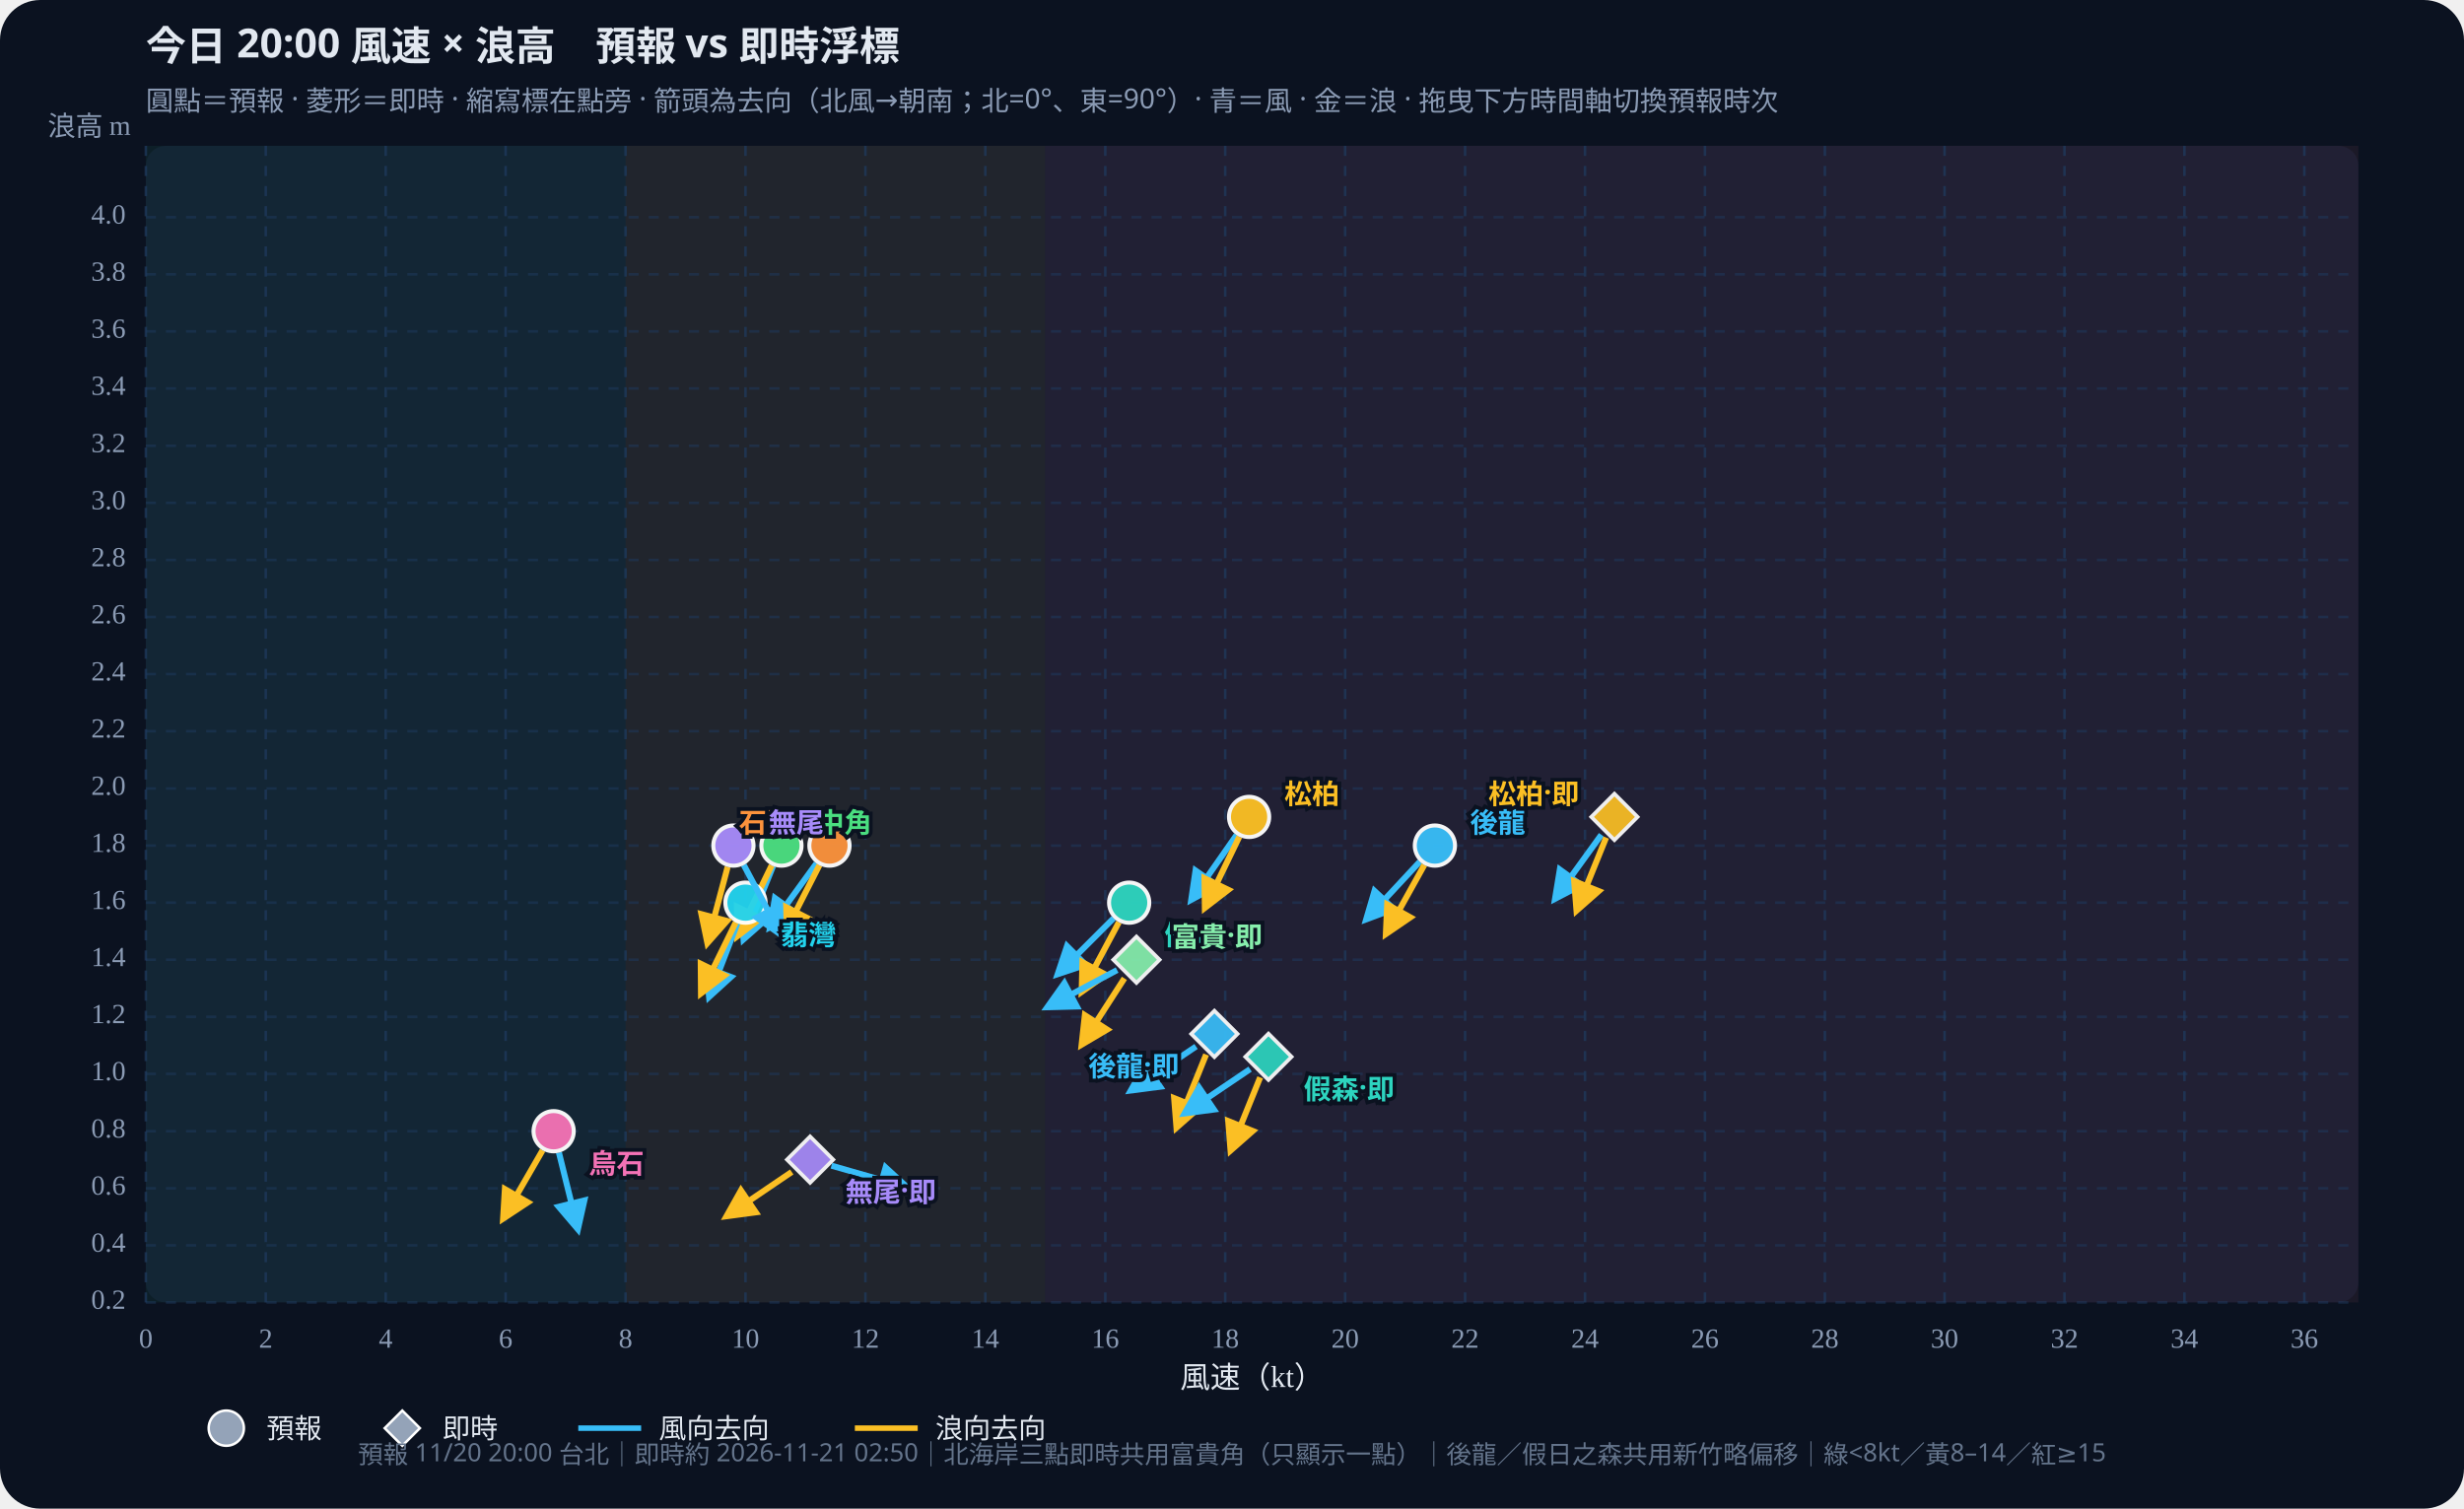
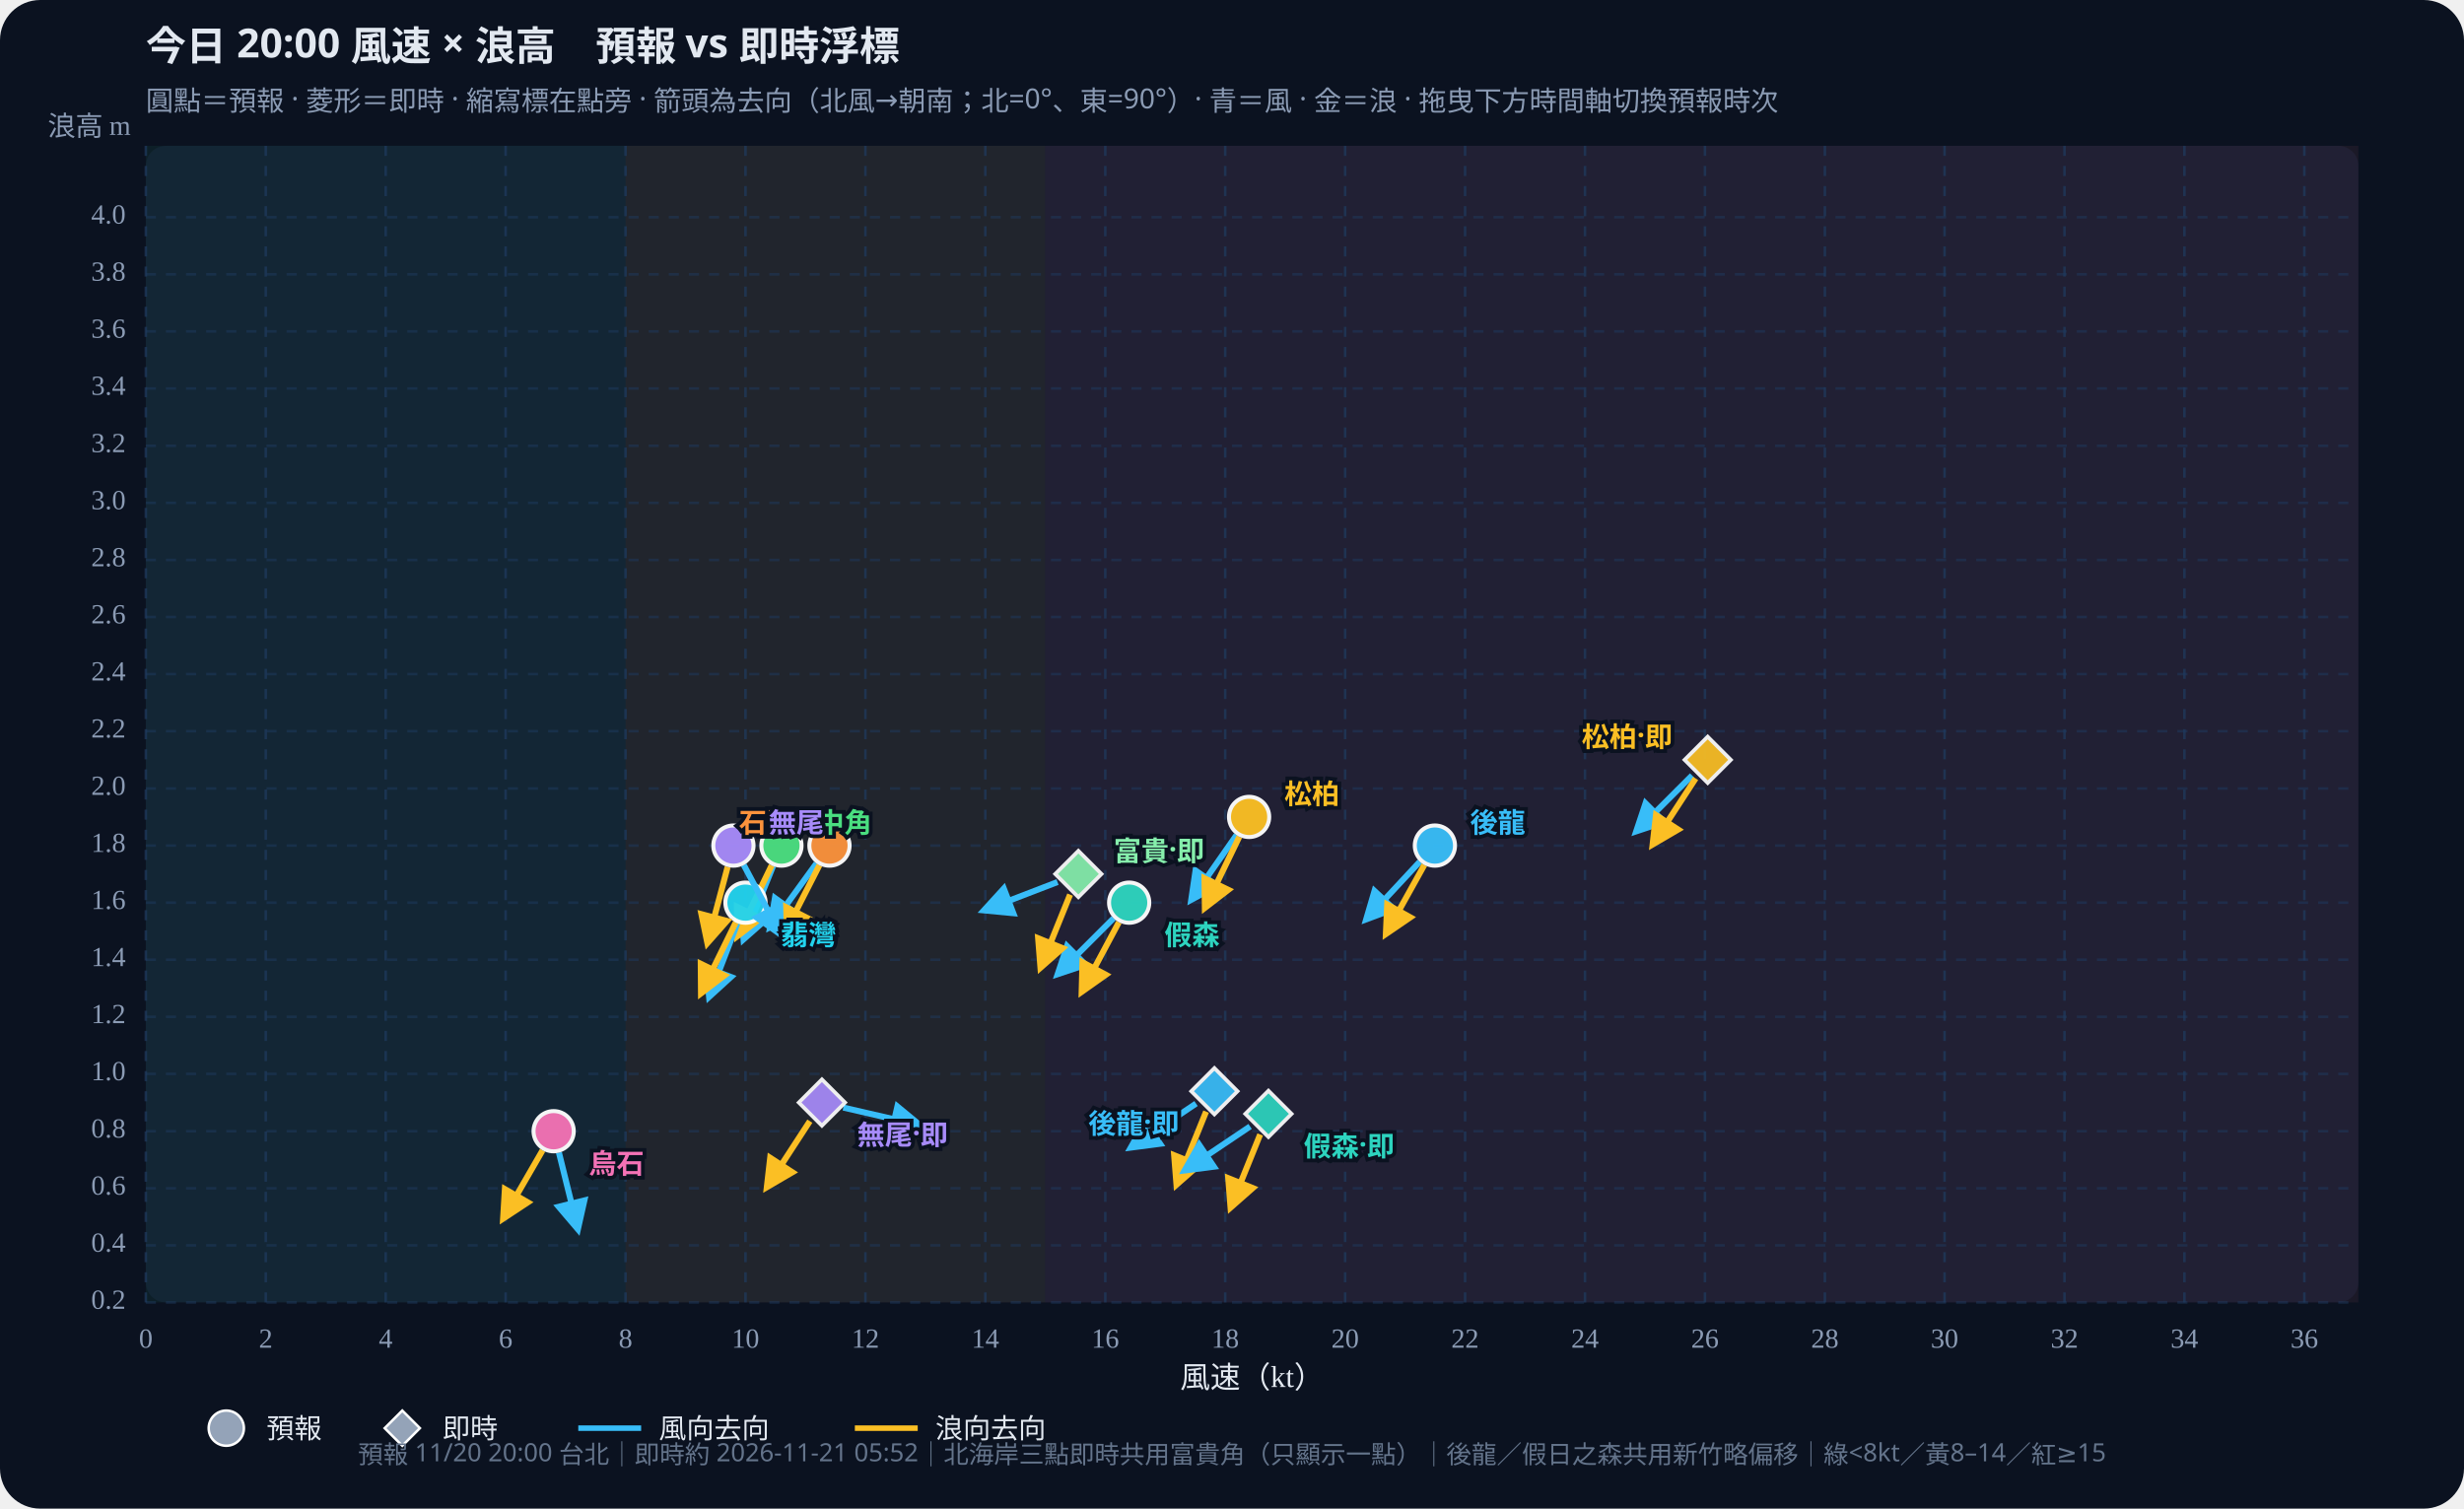
<svg xmlns="http://www.w3.org/2000/svg" id="wws-svg" viewBox="0 0 980 600" role="img" aria-label="風速與浪高散佈圖，可拖曳時間軸切換預報時次" style="width:100%;height:auto;display:block">
  <rect width="980" height="600" fill="#0b1220" rx="16" />
  <rect x="58" y="58" width="880" height="460" fill="#111a2e" rx="8" />
  <rect x="58.0" y="58" width="190.8" height="460" fill="#34d399" opacity="0.07" />
  <rect x="248.8" y="58" width="166.9" height="460" fill="#fbbf24" opacity="0.07" />
  <rect x="415.7" y="58" width="522.3" height="460" fill="#fb7185" opacity="0.07" />
  <defs>
    <marker id="arrow-38bdf8" viewBox="0 0 10 10" refX="8" refY="5" markerWidth="6" markerHeight="6" orient="auto-start-reverse">
      <path d="M0,0 L10,5 L0,10 z" fill="#38bdf8" />
    </marker>
    <marker id="arrow-fbbf24" viewBox="0 0 10 10" refX="8" refY="5" markerWidth="6" markerHeight="6" orient="auto-start-reverse">
      <path d="M0,0 L10,5 L0,10 z" fill="#fbbf24" />
    </marker>
  </defs>
  <text id="wws-title" x="58" y="24" fill="#e2e8f0" font-size="16" font-weight="700" font-family="Noto Sans TC,system-ui,sans-serif">今日 20:00 風速 × 浪高　預報 vs 即時浮標</text>
  <text x="58" y="44" fill="#8b9bb4" font-size="11" font-family="Noto Sans TC,system-ui,sans-serif">圓點＝預報 · 菱形＝即時 · 縮寫標在點旁 · 箭頭為去向（北風→朝南；北=0°、東=90°）· 青＝風 · 金＝浪 · 拖曳下方時間軸切換預報時次</text>
  <line x1="58.0" y1="58" x2="58.0" y2="518" stroke="#1e3a5f" stroke-dasharray="4 4" opacity="0.7" />
  <text x="58.0" y="536" text-anchor="middle" fill="#8b9bb4" font-size="11">0</text>
  <line x1="105.7" y1="58" x2="105.7" y2="518" stroke="#1e3a5f" stroke-dasharray="4 4" opacity="0.7" />
  <text x="105.7" y="536" text-anchor="middle" fill="#8b9bb4" font-size="11">2</text>
  <line x1="153.4" y1="58" x2="153.4" y2="518" stroke="#1e3a5f" stroke-dasharray="4 4" opacity="0.7" />
  <text x="153.4" y="536" text-anchor="middle" fill="#8b9bb4" font-size="11">4</text>
  <line x1="201.1" y1="58" x2="201.1" y2="518" stroke="#1e3a5f" stroke-dasharray="4 4" opacity="0.7" />
  <text x="201.1" y="536" text-anchor="middle" fill="#8b9bb4" font-size="11">6</text>
  <line x1="248.8" y1="58" x2="248.8" y2="518" stroke="#1e3a5f" stroke-dasharray="4 4" opacity="0.7" />
  <text x="248.8" y="536" text-anchor="middle" fill="#8b9bb4" font-size="11">8</text>
  <line x1="296.5" y1="58" x2="296.5" y2="518" stroke="#1e3a5f" stroke-dasharray="4 4" opacity="0.7" />
  <text x="296.5" y="536" text-anchor="middle" fill="#8b9bb4" font-size="11">10</text>
  <line x1="344.2" y1="58" x2="344.2" y2="518" stroke="#1e3a5f" stroke-dasharray="4 4" opacity="0.7" />
  <text x="344.2" y="536" text-anchor="middle" fill="#8b9bb4" font-size="11">12</text>
  <line x1="391.9" y1="58" x2="391.9" y2="518" stroke="#1e3a5f" stroke-dasharray="4 4" opacity="0.7" />
  <text x="391.9" y="536" text-anchor="middle" fill="#8b9bb4" font-size="11">14</text>
  <line x1="439.6" y1="58" x2="439.6" y2="518" stroke="#1e3a5f" stroke-dasharray="4 4" opacity="0.7" />
  <text x="439.6" y="536" text-anchor="middle" fill="#8b9bb4" font-size="11">16</text>
  <line x1="487.3" y1="58" x2="487.3" y2="518" stroke="#1e3a5f" stroke-dasharray="4 4" opacity="0.7" />
  <text x="487.3" y="536" text-anchor="middle" fill="#8b9bb4" font-size="11">18</text>
  <line x1="535.0" y1="58" x2="535.0" y2="518" stroke="#1e3a5f" stroke-dasharray="4 4" opacity="0.7" />
  <text x="535.0" y="536" text-anchor="middle" fill="#8b9bb4" font-size="11">20</text>
  <line x1="582.7" y1="58" x2="582.7" y2="518" stroke="#1e3a5f" stroke-dasharray="4 4" opacity="0.7" />
  <text x="582.7" y="536" text-anchor="middle" fill="#8b9bb4" font-size="11">22</text>
  <line x1="630.4" y1="58" x2="630.4" y2="518" stroke="#1e3a5f" stroke-dasharray="4 4" opacity="0.7" />
  <text x="630.4" y="536" text-anchor="middle" fill="#8b9bb4" font-size="11">24</text>
  <line x1="678.1" y1="58" x2="678.1" y2="518" stroke="#1e3a5f" stroke-dasharray="4 4" opacity="0.7" />
  <text x="678.1" y="536" text-anchor="middle" fill="#8b9bb4" font-size="11">26</text>
  <line x1="725.8" y1="58" x2="725.8" y2="518" stroke="#1e3a5f" stroke-dasharray="4 4" opacity="0.7" />
  <text x="725.8" y="536" text-anchor="middle" fill="#8b9bb4" font-size="11">28</text>
  <line x1="773.4" y1="58" x2="773.4" y2="518" stroke="#1e3a5f" stroke-dasharray="4 4" opacity="0.7" />
  <text x="773.4" y="536" text-anchor="middle" fill="#8b9bb4" font-size="11">30</text>
  <line x1="821.1" y1="58" x2="821.1" y2="518" stroke="#1e3a5f" stroke-dasharray="4 4" opacity="0.7" />
  <text x="821.1" y="536" text-anchor="middle" fill="#8b9bb4" font-size="11">32</text>
  <line x1="868.8" y1="58" x2="868.8" y2="518" stroke="#1e3a5f" stroke-dasharray="4 4" opacity="0.7" />
  <text x="868.8" y="536" text-anchor="middle" fill="#8b9bb4" font-size="11">34</text>
  <line x1="916.5" y1="58" x2="916.5" y2="518" stroke="#1e3a5f" stroke-dasharray="4 4" opacity="0.7" />
  <text x="916.5" y="536" text-anchor="middle" fill="#8b9bb4" font-size="11">36</text>
  <line x1="58" y1="518.0" x2="938" y2="518.0" stroke="#1e3a5f" stroke-dasharray="4 4" opacity="0.5" />
  <text x="50" y="518.0" text-anchor="end" dominant-baseline="middle" fill="#8b9bb4" font-size="11">0.2</text>
  <line x1="58" y1="495.3" x2="938" y2="495.3" stroke="#1e3a5f" stroke-dasharray="4 4" opacity="0.5" />
  <text x="50" y="495.3" text-anchor="end" dominant-baseline="middle" fill="#8b9bb4" font-size="11">0.4</text>
  <line x1="58" y1="472.6" x2="938" y2="472.6" stroke="#1e3a5f" stroke-dasharray="4 4" opacity="0.5" />
  <text x="50" y="472.6" text-anchor="end" dominant-baseline="middle" fill="#8b9bb4" font-size="11">0.6</text>
  <line x1="58" y1="449.9" x2="938" y2="449.9" stroke="#1e3a5f" stroke-dasharray="4 4" opacity="0.5" />
  <text x="50" y="449.9" text-anchor="end" dominant-baseline="middle" fill="#8b9bb4" font-size="11">0.8</text>
  <line x1="58" y1="427.1" x2="938" y2="427.1" stroke="#1e3a5f" stroke-dasharray="4 4" opacity="0.5" />
  <text x="50" y="427.1" text-anchor="end" dominant-baseline="middle" fill="#8b9bb4" font-size="11">1.0</text>
  <line x1="58" y1="404.4" x2="938" y2="404.4" stroke="#1e3a5f" stroke-dasharray="4 4" opacity="0.5" />
  <text x="50" y="404.4" text-anchor="end" dominant-baseline="middle" fill="#8b9bb4" font-size="11">1.2</text>
  <line x1="58" y1="381.7" x2="938" y2="381.7" stroke="#1e3a5f" stroke-dasharray="4 4" opacity="0.5" />
  <text x="50" y="381.7" text-anchor="end" dominant-baseline="middle" fill="#8b9bb4" font-size="11">1.4</text>
  <line x1="58" y1="359.0" x2="938" y2="359.0" stroke="#1e3a5f" stroke-dasharray="4 4" opacity="0.5" />
  <text x="50" y="359.0" text-anchor="end" dominant-baseline="middle" fill="#8b9bb4" font-size="11">1.6</text>
  <line x1="58" y1="336.3" x2="938" y2="336.3" stroke="#1e3a5f" stroke-dasharray="4 4" opacity="0.5" />
  <text x="50" y="336.3" text-anchor="end" dominant-baseline="middle" fill="#8b9bb4" font-size="11">1.8</text>
  <line x1="58" y1="313.6" x2="938" y2="313.6" stroke="#1e3a5f" stroke-dasharray="4 4" opacity="0.5" />
  <text x="50" y="313.6" text-anchor="end" dominant-baseline="middle" fill="#8b9bb4" font-size="11">2.0</text>
  <line x1="58" y1="290.8" x2="938" y2="290.8" stroke="#1e3a5f" stroke-dasharray="4 4" opacity="0.5" />
  <text x="50" y="290.8" text-anchor="end" dominant-baseline="middle" fill="#8b9bb4" font-size="11">2.2</text>
  <line x1="58" y1="268.1" x2="938" y2="268.1" stroke="#1e3a5f" stroke-dasharray="4 4" opacity="0.5" />
  <text x="50" y="268.1" text-anchor="end" dominant-baseline="middle" fill="#8b9bb4" font-size="11">2.4</text>
  <line x1="58" y1="245.4" x2="938" y2="245.4" stroke="#1e3a5f" stroke-dasharray="4 4" opacity="0.5" />
  <text x="50" y="245.4" text-anchor="end" dominant-baseline="middle" fill="#8b9bb4" font-size="11">2.6</text>
  <line x1="58" y1="222.7" x2="938" y2="222.7" stroke="#1e3a5f" stroke-dasharray="4 4" opacity="0.5" />
  <text x="50" y="222.7" text-anchor="end" dominant-baseline="middle" fill="#8b9bb4" font-size="11">2.8</text>
  <line x1="58" y1="200.0" x2="938" y2="200.0" stroke="#1e3a5f" stroke-dasharray="4 4" opacity="0.5" />
  <text x="50" y="200.0" text-anchor="end" dominant-baseline="middle" fill="#8b9bb4" font-size="11">3.0</text>
  <line x1="58" y1="177.3" x2="938" y2="177.3" stroke="#1e3a5f" stroke-dasharray="4 4" opacity="0.5" />
  <text x="50" y="177.3" text-anchor="end" dominant-baseline="middle" fill="#8b9bb4" font-size="11">3.2</text>
  <line x1="58" y1="154.5" x2="938" y2="154.5" stroke="#1e3a5f" stroke-dasharray="4 4" opacity="0.5" />
  <text x="50" y="154.5" text-anchor="end" dominant-baseline="middle" fill="#8b9bb4" font-size="11">3.4</text>
  <line x1="58" y1="131.8" x2="938" y2="131.8" stroke="#1e3a5f" stroke-dasharray="4 4" opacity="0.5" />
  <text x="50" y="131.8" text-anchor="end" dominant-baseline="middle" fill="#8b9bb4" font-size="11">3.6</text>
  <line x1="58" y1="109.1" x2="938" y2="109.1" stroke="#1e3a5f" stroke-dasharray="4 4" opacity="0.5" />
  <text x="50" y="109.1" text-anchor="end" dominant-baseline="middle" fill="#8b9bb4" font-size="11">3.8</text>
  <line x1="58" y1="86.4" x2="938" y2="86.4" stroke="#1e3a5f" stroke-dasharray="4 4" opacity="0.5" />
  <text x="50" y="86.4" text-anchor="end" dominant-baseline="middle" fill="#8b9bb4" font-size="11">4.0</text>
  <text x="498" y="552" text-anchor="middle" fill="#e2e8f0" font-size="12">風速（kt）</text>
  <text x="52" y="54" text-anchor="end" fill="#8b9bb4" font-size="11">浪高 m</text>
  <g id="wws-forecast-layer">
    <line x1="564.7" y1="342.7" x2="543.5" y2="365.5" stroke="#38bdf8" stroke-width="2.4" marker-end="url(#arrow-38bdf8)" />
    <line x1="566.5" y1="344.0" x2="551.3" y2="371.3" stroke="#fbbf24" stroke-width="2.4" marker-end="url(#arrow-fbbf24)" />
    <circle cx="570.7" cy="336.3" r="8.0" fill="#38bdf8" stroke="#fff" stroke-width="1.6" opacity="0.95" />
    <line x1="442.9" y1="365.2" x2="420.8" y2="387.3" stroke="#38bdf8" stroke-width="2.4" marker-end="url(#arrow-38bdf8)" />
    <line x1="445.0" y1="366.8" x2="430.3" y2="394.3" stroke="#fbbf24" stroke-width="2.4" marker-end="url(#arrow-fbbf24)" />
    <circle cx="449.1" cy="359.0" r="8.0" fill="#2dd4bf" stroke="#fff" stroke-width="1.6" opacity="0.95" />
    <line x1="491.8" y1="332.1" x2="473.9" y2="357.7" stroke="#38bdf8" stroke-width="2.4" marker-end="url(#arrow-38bdf8)" />
    <line x1="492.9" y1="332.8" x2="479.3" y2="360.9" stroke="#fbbf24" stroke-width="2.4" marker-end="url(#arrow-fbbf24)" />
    <circle cx="496.8" cy="324.9" r="8.0" fill="#fbbf24" stroke="#fff" stroke-width="1.6" opacity="0.95" />
    <line x1="307.5" y1="344.4" x2="295.8" y2="373.4" stroke="#38bdf8" stroke-width="2.4" marker-end="url(#arrow-38bdf8)" />
    <line x1="306.9" y1="344.2" x2="293.3" y2="372.2" stroke="#fbbf24" stroke-width="2.4" marker-end="url(#arrow-fbbf24)" />
    <circle cx="310.8" cy="336.3" r="8.0" fill="#4ade80" stroke="#fff" stroke-width="1.6" opacity="0.95" />
    <line x1="293.3" y1="367.2" x2="282.1" y2="396.3" stroke="#38bdf8" stroke-width="2.4" marker-end="url(#arrow-38bdf8)" />
    <line x1="292.6" y1="366.9" x2="278.9" y2="394.9" stroke="#fbbf24" stroke-width="2.4" marker-end="url(#arrow-fbbf24)" />
    <circle cx="296.5" cy="359.0" r="8.0" fill="#22d3ee" stroke="#fff" stroke-width="1.6" opacity="0.95" />
    <line x1="324.7" y1="343.4" x2="306.4" y2="368.6" stroke="#38bdf8" stroke-width="2.4" marker-end="url(#arrow-38bdf8)" />
    <line x1="325.9" y1="344.1" x2="311.7" y2="371.9" stroke="#fbbf24" stroke-width="2.4" marker-end="url(#arrow-fbbf24)" />
    <circle cx="329.9" cy="336.3" r="8.0" fill="#fb923c" stroke="#fff" stroke-width="1.6" opacity="0.95" />
    <line x1="295.8" y1="344.0" x2="310.5" y2="371.6" stroke="#38bdf8" stroke-width="2.4" marker-end="url(#arrow-38bdf8)" />
    <line x1="289.4" y1="344.8" x2="281.4" y2="374.9" stroke="#fbbf24" stroke-width="2.4" marker-end="url(#arrow-fbbf24)" />
    <circle cx="291.7" cy="336.3" r="8.0" fill="#a78bfa" stroke="#fff" stroke-width="1.6" opacity="0.95" />
    <line x1="222.3" y1="458.4" x2="229.8" y2="488.7" stroke="#38bdf8" stroke-width="2.4" marker-end="url(#arrow-38bdf8)" />
    <line x1="215.8" y1="457.5" x2="200.2" y2="484.5" stroke="#fbbf24" stroke-width="2.4" marker-end="url(#arrow-fbbf24)" />
    <circle cx="220.2" cy="449.9" r="8.0" fill="#f472b6" stroke="#fff" stroke-width="1.6" opacity="0.95" />
    <text x="584.7" y="326.3" text-anchor="start" dominant-baseline="central" fill="#38bdf8" font-size="11" font-weight="700" font-family="Noto Sans TC,system-ui,sans-serif" stroke="#0b1220" stroke-width="3" paint-order="stroke">後龍</text>
    <text x="463.1" y="371.0" text-anchor="start" dominant-baseline="central" fill="#2dd4bf" font-size="11" font-weight="700" font-family="Noto Sans TC,system-ui,sans-serif" stroke="#0b1220" stroke-width="3" paint-order="stroke">假森</text>
    <text x="510.8" y="314.9" text-anchor="start" dominant-baseline="central" fill="#fbbf24" font-size="11" font-weight="700" font-family="Noto Sans TC,system-ui,sans-serif" stroke="#0b1220" stroke-width="3" paint-order="stroke">松柏</text>
    <text x="324.8" y="326.3" text-anchor="start" dominant-baseline="central" fill="#4ade80" font-size="11" font-weight="700" font-family="Noto Sans TC,system-ui,sans-serif" stroke="#0b1220" stroke-width="3" paint-order="stroke">中角</text>
    <text x="310.5" y="371.0" text-anchor="start" dominant-baseline="central" fill="#22d3ee" font-size="11" font-weight="700" font-family="Noto Sans TC,system-ui,sans-serif" stroke="#0b1220" stroke-width="3" paint-order="stroke">翡灣</text>
    <text x="315.9" y="326.3" text-anchor="end" dominant-baseline="central" fill="#fb923c" font-size="11" font-weight="700" font-family="Noto Sans TC,system-ui,sans-serif" stroke="#0b1220" stroke-width="3" paint-order="stroke">石門</text>
    <text x="305.7" y="326.3" text-anchor="start" dominant-baseline="central" fill="#a78bfa" font-size="11" font-weight="700" font-family="Noto Sans TC,system-ui,sans-serif" stroke="#0b1220" stroke-width="3" paint-order="stroke">無尾</text>
    <text x="234.2" y="461.9" text-anchor="start" dominant-baseline="central" fill="#f472b6" font-size="11" font-weight="700" font-family="Noto Sans TC,system-ui,sans-serif" stroke="#0b1220" stroke-width="3" paint-order="stroke">烏石</text>
  </g>
  <g id="wws-live-layer">
-     <line x1="475.7" y1="416.2" x2="449.9" y2="433.6" stroke="#38bdf8" stroke-width="2.4" marker-end="url(#arrow-38bdf8)" />
-     <line x1="479.7" y1="419.4" x2="468.0" y2="448.3" stroke="#fbbf24" stroke-width="2.4" marker-end="url(#arrow-fbbf24)" />
-     <polygon points="483.0,402.0 492.2,411.2 483.0,420.4 473.8,411.2" fill="#38bdf8" stroke="#fff" stroke-width="1.5" opacity="0.92" />
-     <line x1="497.2" y1="425.2" x2="471.3" y2="442.7" stroke="#38bdf8" stroke-width="2.4" marker-end="url(#arrow-38bdf8)" />
-     <line x1="501.2" y1="428.5" x2="489.5" y2="457.4" stroke="#fbbf24" stroke-width="2.4" marker-end="url(#arrow-fbbf24)" />
-     <polygon points="504.5,411.1 513.7,420.3 504.5,429.5 495.3,420.3" fill="#2dd4bf" stroke="#fff" stroke-width="1.5" opacity="0.92" />
-     <line x1="636.9" y1="332.0" x2="618.6" y2="357.3" stroke="#38bdf8" stroke-width="2.4" marker-end="url(#arrow-38bdf8)" />
-     <line x1="638.8" y1="333.1" x2="627.1" y2="362.0" stroke="#fbbf24" stroke-width="2.4" marker-end="url(#arrow-fbbf24)" />
-     <polygon points="642.1,315.7 651.3,324.9 642.1,334.1 632.9,324.9" fill="#fbbf24" stroke="#fff" stroke-width="1.5" opacity="0.92" />
-     <line x1="444.3" y1="385.8" x2="416.7" y2="400.5" stroke="#38bdf8" stroke-width="2.4" marker-end="url(#arrow-38bdf8)" />
-     <line x1="447.2" y1="389.1" x2="430.3" y2="415.3" stroke="#fbbf24" stroke-width="2.4" marker-end="url(#arrow-fbbf24)" />
-     <polygon points="452.0,372.5 461.2,381.7 452.0,390.9 442.8,381.7" fill="#86efac" stroke="#fff" stroke-width="1.5" opacity="0.92" />
-     <line x1="330.7" y1="463.6" x2="360.7" y2="472.2" stroke="#38bdf8" stroke-width="2.4" marker-end="url(#arrow-38bdf8)" />
-     <line x1="314.9" y1="466.1" x2="289.1" y2="483.6" stroke="#fbbf24" stroke-width="2.4" marker-end="url(#arrow-fbbf24)" />
-     <polygon points="322.2,452.0 331.4,461.2 322.2,470.4 313.0,461.2" fill="#a78bfa" stroke="#fff" stroke-width="1.5" opacity="0.92" />
-     <text x="469.0" y="423.2" text-anchor="end" dominant-baseline="central" fill="#38bdf8" font-size="11" font-weight="700" font-family="Noto Sans TC,system-ui,sans-serif" stroke="#0b1220" stroke-width="3" paint-order="stroke">後龍·即</text>
-     <text x="518.5" y="432.3" text-anchor="start" dominant-baseline="central" fill="#2dd4bf" font-size="11" font-weight="700" font-family="Noto Sans TC,system-ui,sans-serif" stroke="#0b1220" stroke-width="3" paint-order="stroke">假森·即</text>
-     <text x="628.1" y="314.9" text-anchor="end" dominant-baseline="central" fill="#fbbf24" font-size="11" font-weight="700" font-family="Noto Sans TC,system-ui,sans-serif" stroke="#0b1220" stroke-width="3" paint-order="stroke">松柏·即</text>
-     <text x="466.0" y="371.7" text-anchor="start" dominant-baseline="central" fill="#86efac" font-size="11" font-weight="700" font-family="Noto Sans TC,system-ui,sans-serif" stroke="#0b1220" stroke-width="3" paint-order="stroke">富貴·即</text>
-     <text x="336.2" y="473.2" text-anchor="start" dominant-baseline="central" fill="#a78bfa" font-size="11" font-weight="700" font-family="Noto Sans TC,system-ui,sans-serif" stroke="#0b1220" stroke-width="3" paint-order="stroke">無尾·即</text>
+     <line x1="475.7" y1="438.9" x2="449.9" y2="456.3" stroke="#38bdf8" stroke-width="2.4" marker-end="url(#arrow-38bdf8)" />
+     <line x1="479.7" y1="442.1" x2="468.0" y2="471.0" stroke="#fbbf24" stroke-width="2.4" marker-end="url(#arrow-fbbf24)" />
+     <polygon points="483.0,424.8 492.2,434.0 483.0,443.2 473.8,434.0" fill="#38bdf8" stroke="#fff" stroke-width="1.5" opacity="0.92" />
+     <line x1="497.2" y1="448.0" x2="471.3" y2="465.4" stroke="#38bdf8" stroke-width="2.4" marker-end="url(#arrow-38bdf8)" />
+     <line x1="501.2" y1="451.2" x2="489.5" y2="480.1" stroke="#fbbf24" stroke-width="2.4" marker-end="url(#arrow-fbbf24)" />
+     <polygon points="504.5,433.8 513.7,443.0 504.5,452.2 495.3,443.0" fill="#2dd4bf" stroke="#fff" stroke-width="1.5" opacity="0.92" />
+     <line x1="673.0" y1="308.4" x2="650.9" y2="330.5" stroke="#38bdf8" stroke-width="2.4" marker-end="url(#arrow-38bdf8)" />
+     <line x1="674.4" y1="309.6" x2="657.4" y2="335.7" stroke="#fbbf24" stroke-width="2.4" marker-end="url(#arrow-fbbf24)" />
+     <polygon points="679.2,293.0 688.4,302.2 679.2,311.4 670.0,302.2" fill="#fbbf24" stroke="#fff" stroke-width="1.5" opacity="0.92" />
+     <line x1="420.6" y1="350.8" x2="391.5" y2="362.0" stroke="#38bdf8" stroke-width="2.4" marker-end="url(#arrow-38bdf8)" />
+     <line x1="425.6" y1="355.8" x2="413.9" y2="384.7" stroke="#fbbf24" stroke-width="2.4" marker-end="url(#arrow-fbbf24)" />
+     <polygon points="428.9,338.4 438.1,347.6 428.9,356.8 419.7,347.6" fill="#86efac" stroke="#fff" stroke-width="1.5" opacity="0.92" />
+     <line x1="335.4" y1="440.5" x2="365.8" y2="447.5" stroke="#38bdf8" stroke-width="2.4" marker-end="url(#arrow-38bdf8)" />
+     <line x1="322.1" y1="445.9" x2="305.1" y2="472.0" stroke="#fbbf24" stroke-width="2.4" marker-end="url(#arrow-fbbf24)" />
+     <polygon points="326.9,429.3 336.1,438.5 326.9,447.7 317.7,438.5" fill="#a78bfa" stroke="#fff" stroke-width="1.5" opacity="0.92" />
+     <text x="469.0" y="446.0" text-anchor="end" dominant-baseline="central" fill="#38bdf8" font-size="11" font-weight="700" font-family="Noto Sans TC,system-ui,sans-serif" stroke="#0b1220" stroke-width="3" paint-order="stroke">後龍·即</text>
+     <text x="518.5" y="455.0" text-anchor="start" dominant-baseline="central" fill="#2dd4bf" font-size="11" font-weight="700" font-family="Noto Sans TC,system-ui,sans-serif" stroke="#0b1220" stroke-width="3" paint-order="stroke">假森·即</text>
+     <text x="665.2" y="292.2" text-anchor="end" dominant-baseline="central" fill="#fbbf24" font-size="11" font-weight="700" font-family="Noto Sans TC,system-ui,sans-serif" stroke="#0b1220" stroke-width="3" paint-order="stroke">松柏·即</text>
+     <text x="442.9" y="337.6" text-anchor="start" dominant-baseline="central" fill="#86efac" font-size="11" font-weight="700" font-family="Noto Sans TC,system-ui,sans-serif" stroke="#0b1220" stroke-width="3" paint-order="stroke">富貴·即</text>
+     <text x="340.9" y="450.5" text-anchor="start" dominant-baseline="central" fill="#a78bfa" font-size="11" font-weight="700" font-family="Noto Sans TC,system-ui,sans-serif" stroke="#0b1220" stroke-width="3" paint-order="stroke">無尾·即</text>
  </g>
  <circle cx="90" cy="568" r="7" fill="#94a3b8" stroke="#fff" />
  <text x="106" y="572" fill="#e2e8f0" font-size="11" font-family="Noto Sans TC,system-ui,sans-serif">預報</text>
  <polygon points="160,561 167,568 160,575 153,568" fill="#94a3b8" stroke="#fff" />
  <text x="176" y="572" fill="#e2e8f0" font-size="11" font-family="Noto Sans TC,system-ui,sans-serif">即時</text>
  <line x1="230" y1="568" x2="255" y2="568" stroke="#38bdf8" stroke-width="2.2" />
  <text x="262" y="572" fill="#e2e8f0" font-size="11" font-family="Noto Sans TC,system-ui,sans-serif">風向去向</text>
  <line x1="340" y1="568" x2="365" y2="568" stroke="#fbbf24" stroke-width="2.2" />
  <text x="372" y="572" fill="#e2e8f0" font-size="11" font-family="Noto Sans TC,system-ui,sans-serif">浪向去向</text>
-   <text id="wws-foot" x="490" y="582" text-anchor="middle" fill="#64748b" font-size="10" font-family="Noto Sans TC,system-ui,sans-serif">預報 11/20 20:00 台北｜即時約 2026-11-21 02:50｜北海岸三點即時共用富貴角（只顯示一點）｜後龍／假日之森共用新竹略偏移｜綠&lt;8kt／黃8–14／紅≥15</text>
+   <text id="wws-foot" x="490" y="582" text-anchor="middle" fill="#64748b" font-size="10" font-family="Noto Sans TC,system-ui,sans-serif">預報 11/20 20:00 台北｜即時約 2026-11-21 05:52｜北海岸三點即時共用富貴角（只顯示一點）｜後龍／假日之森共用新竹略偏移｜綠&lt;8kt／黃8–14／紅≥15</text>
</svg>
